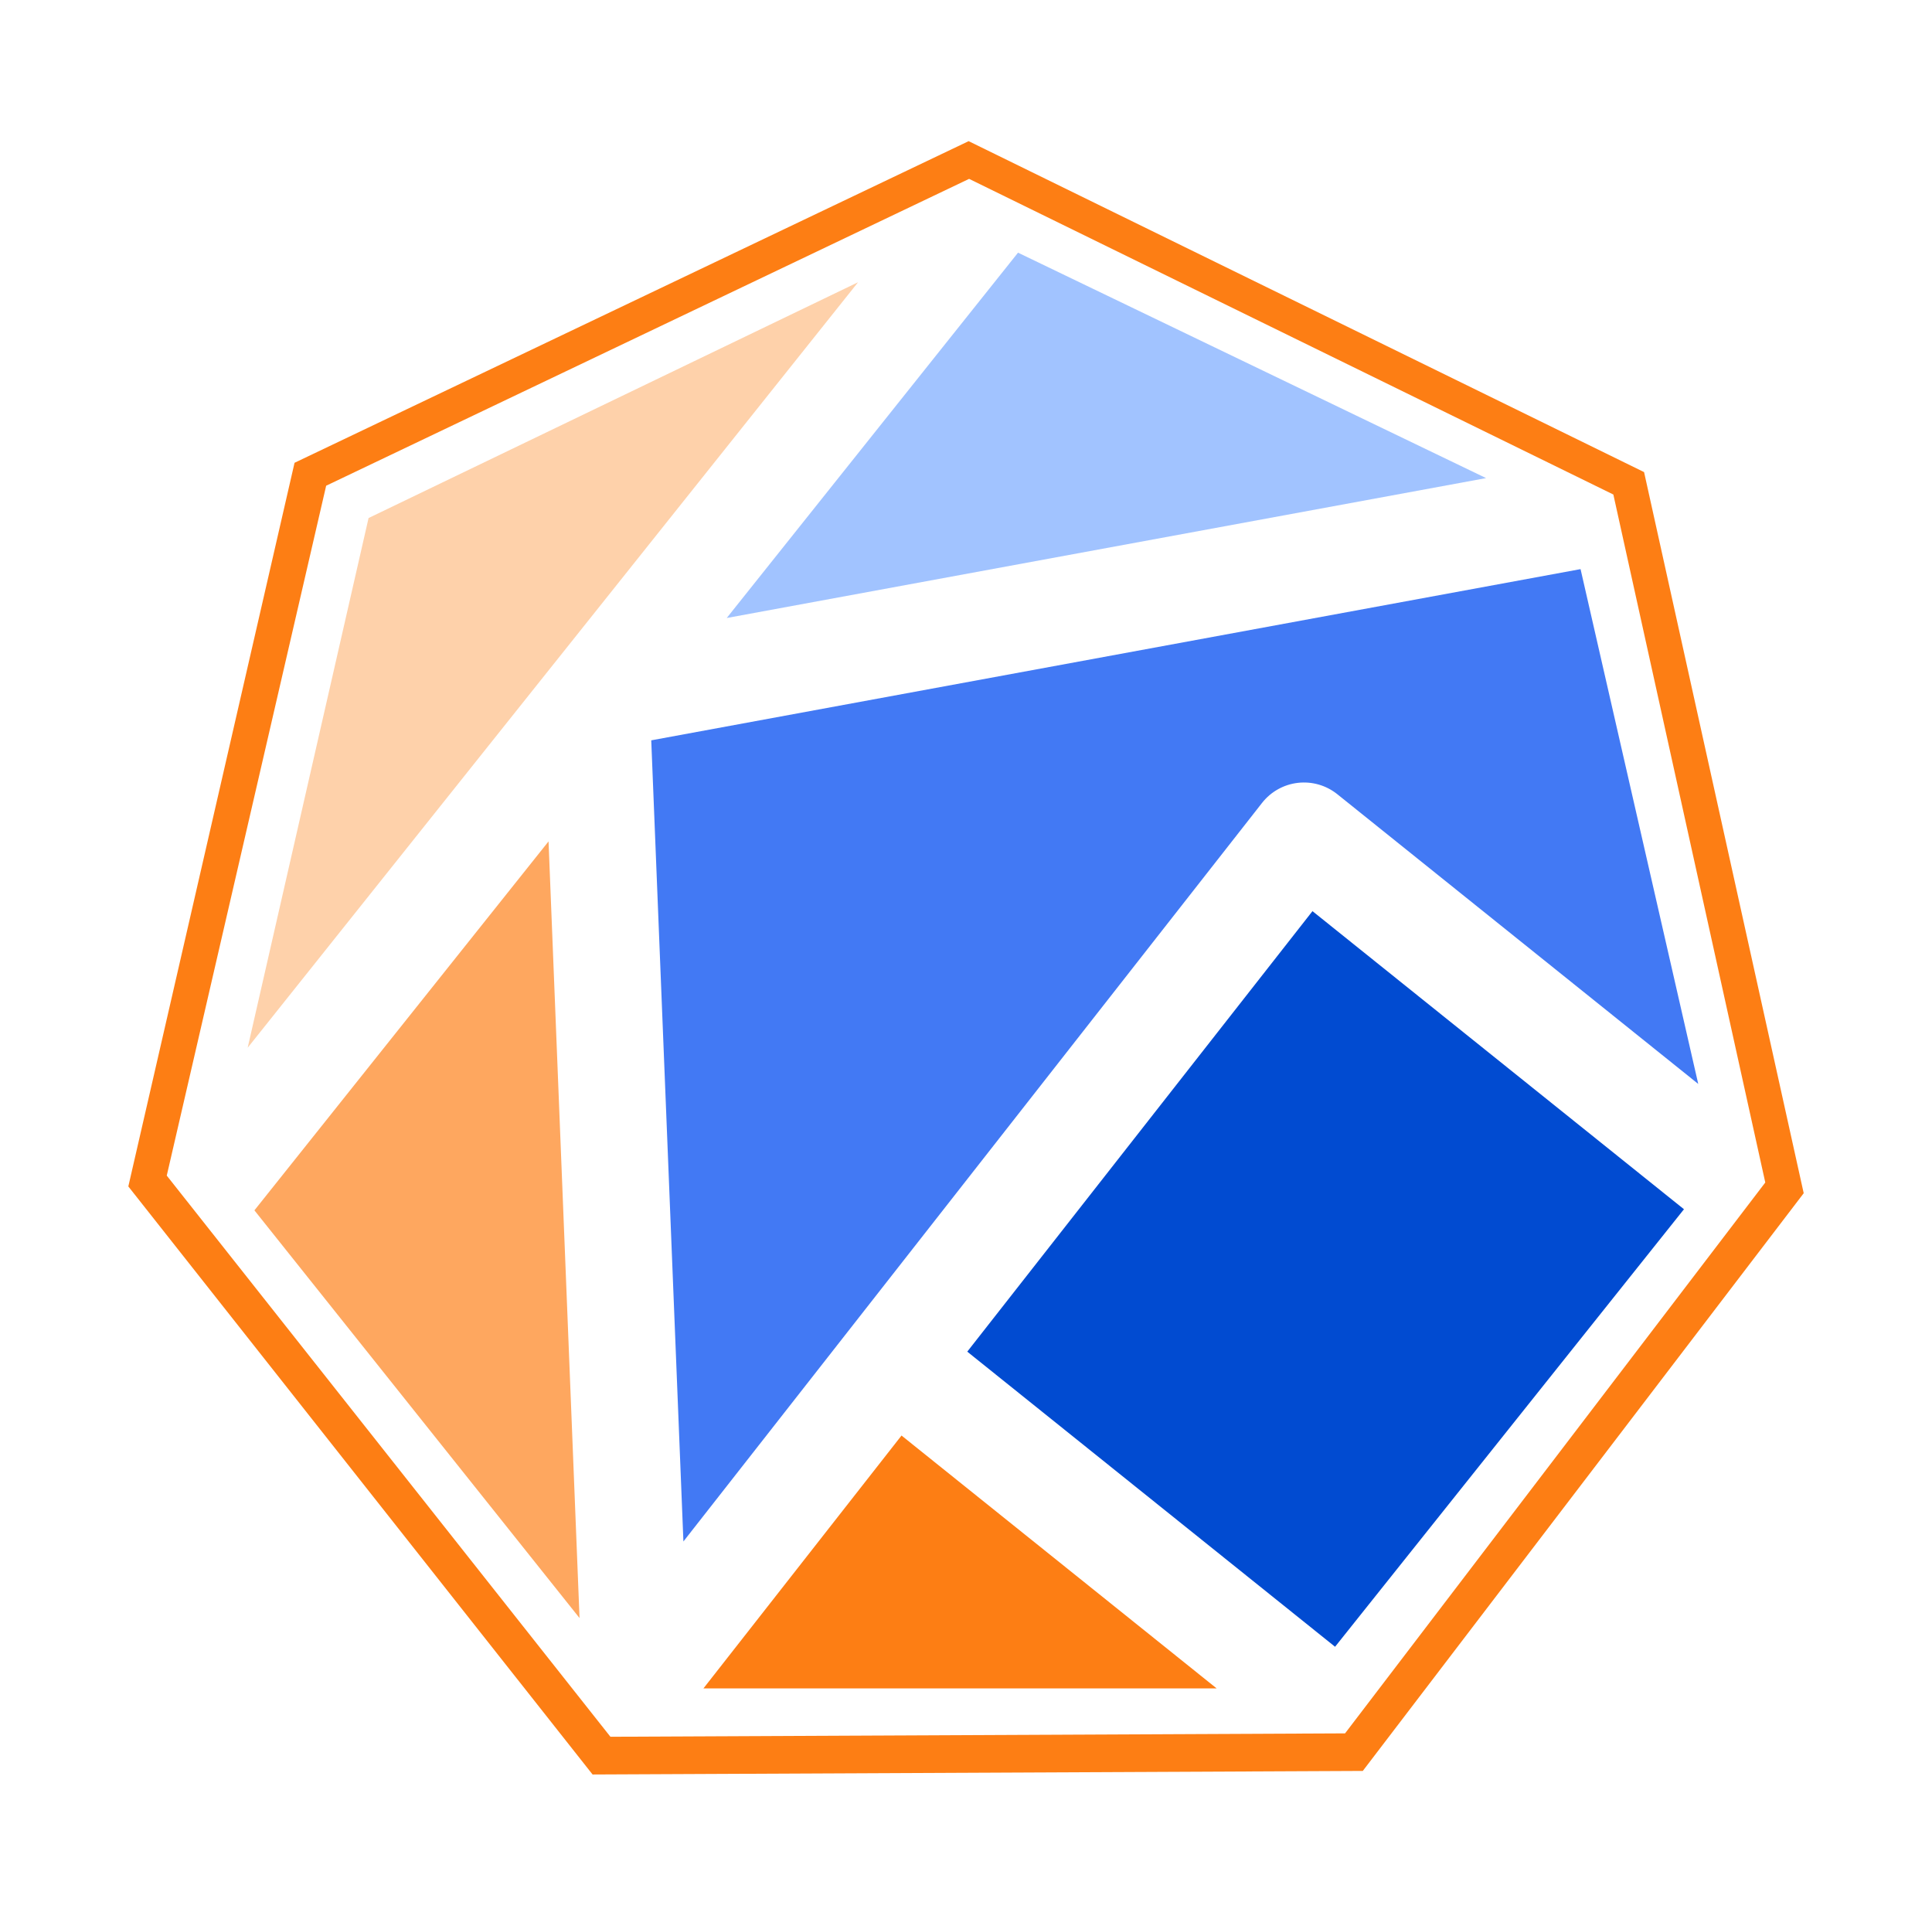
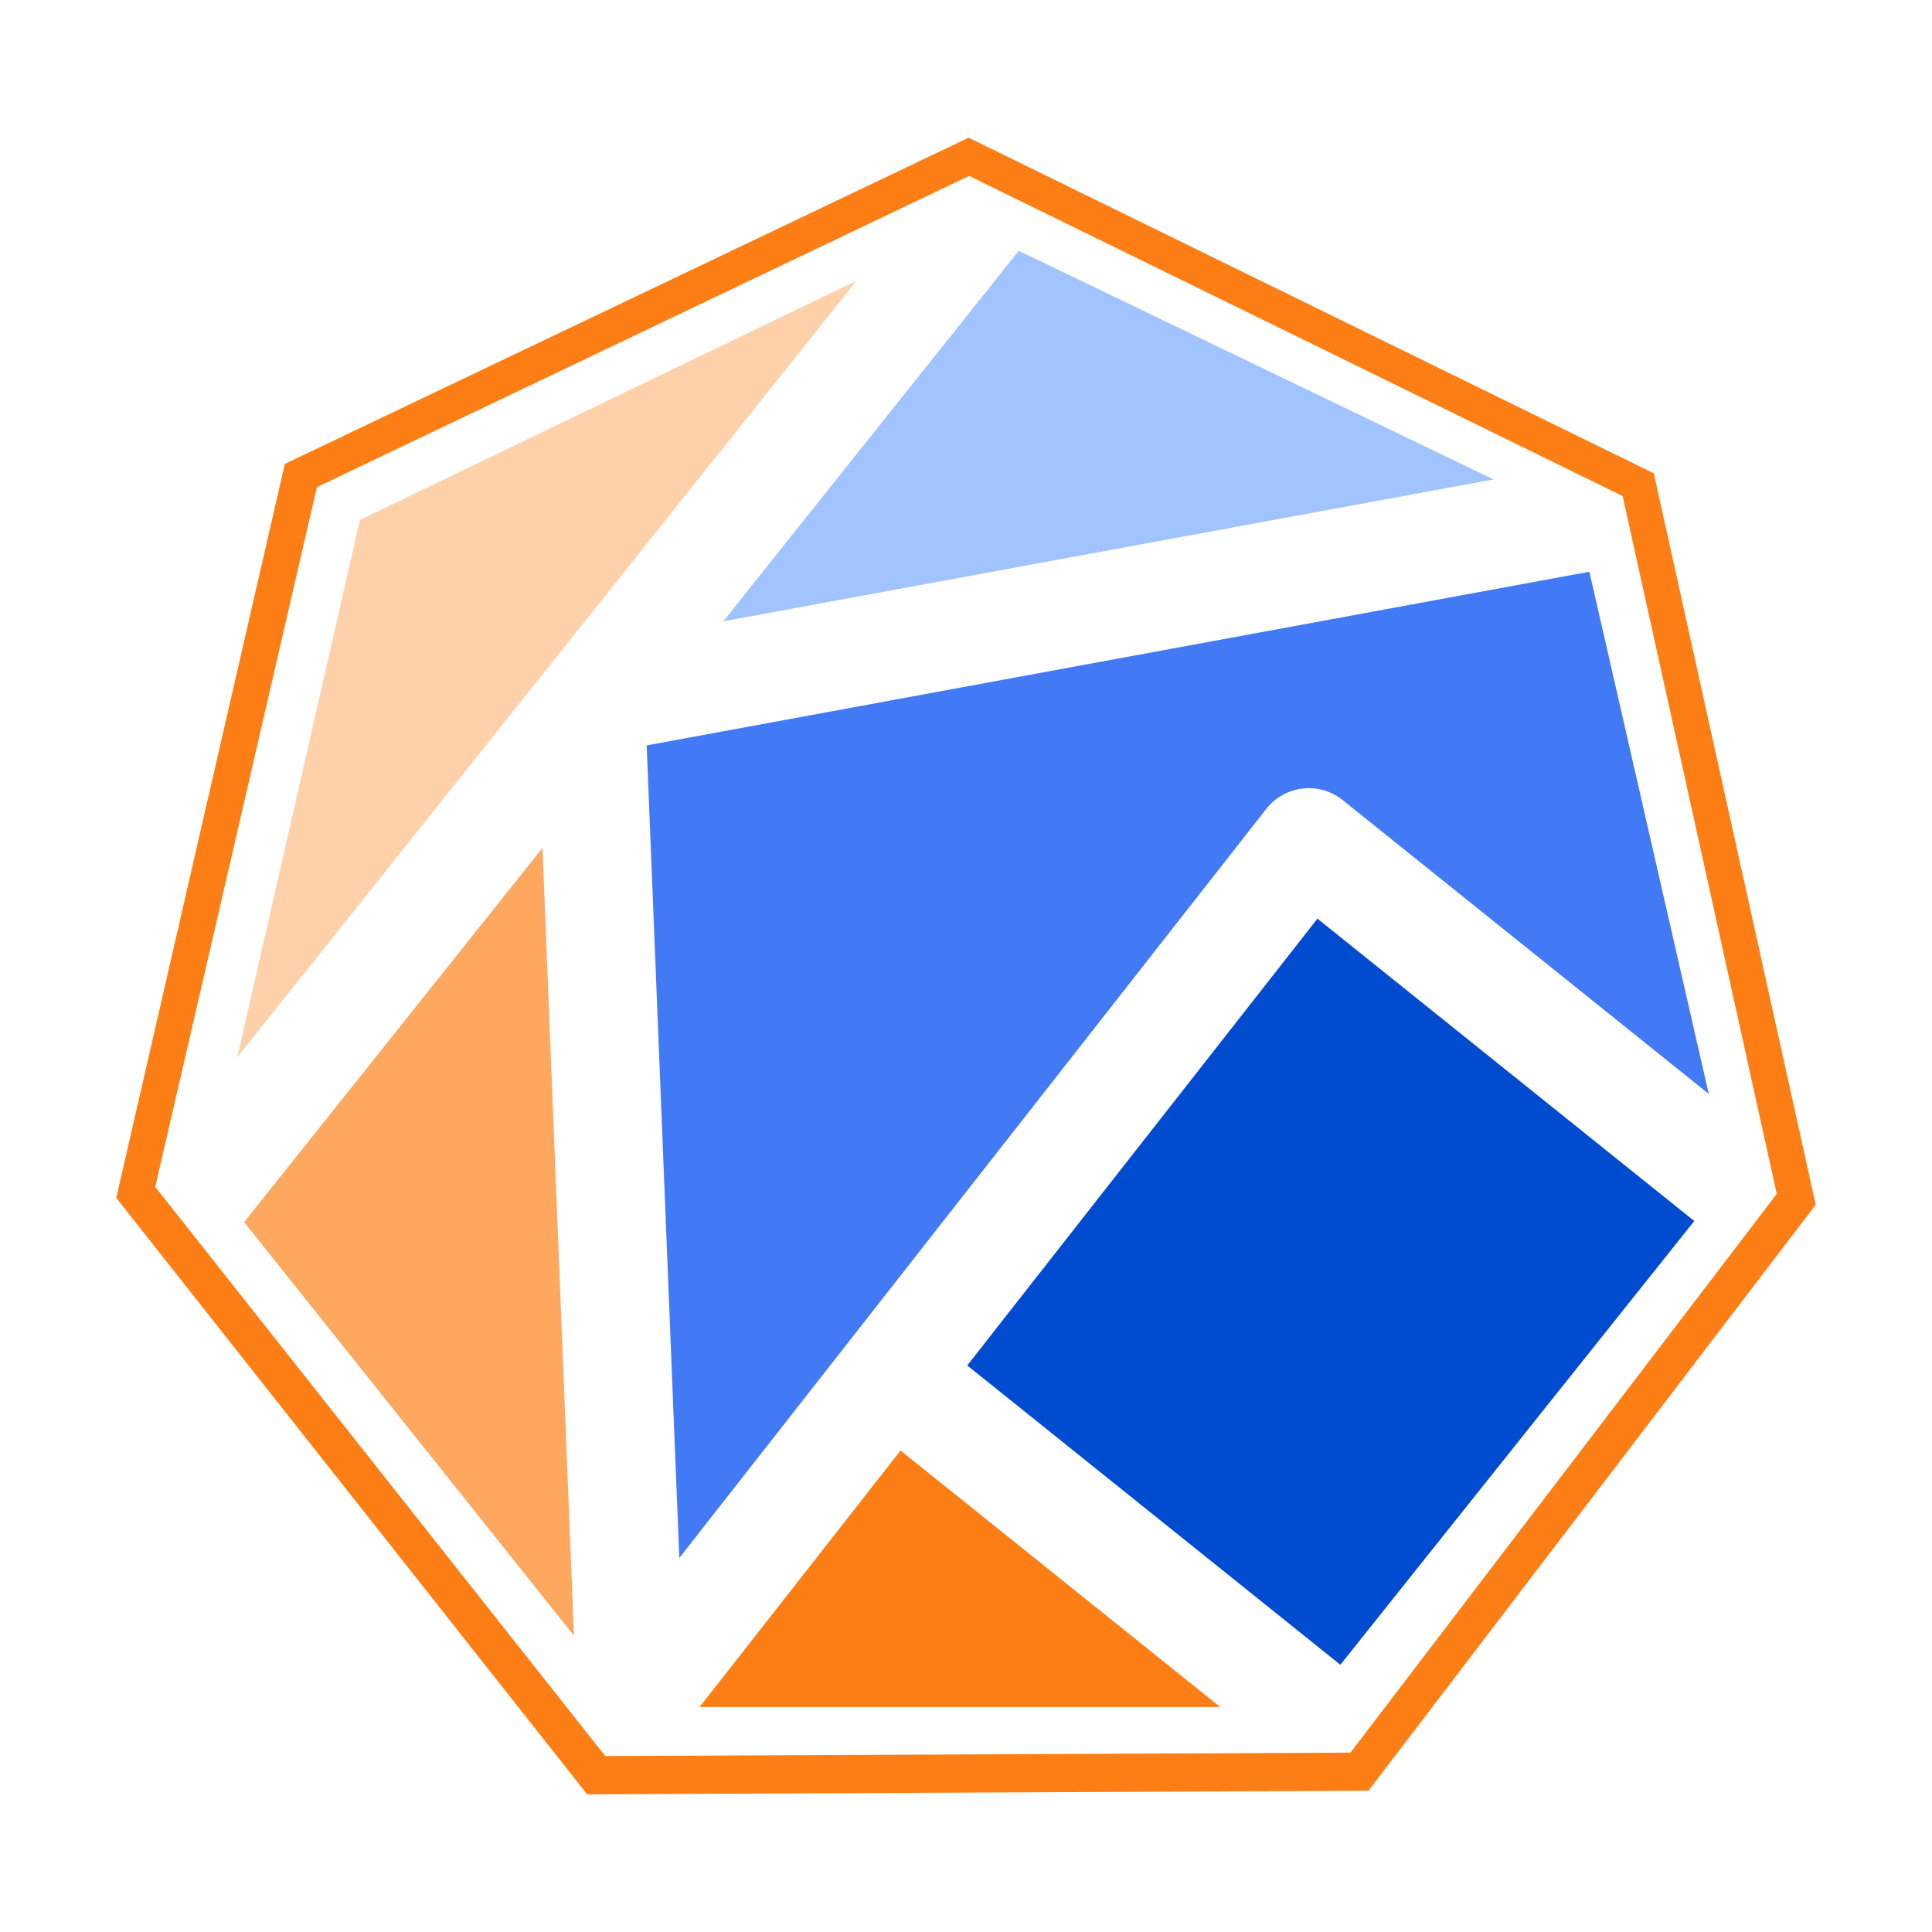
- <svg xmlns="http://www.w3.org/2000/svg" version="1.1" viewBox="0 0 276.93 274.55">
-   <g data-name="Layer 2">
+ <svg xmlns="http://www.w3.org/2000/svg" width="256" height="256" version="1.1" viewBox="0 0 256 256">
+   <g transform="matrix(.93773 0 0 .93773 -1.8455 -.7289)" data-name="Layer 2">
    <g transform="matrix(.97936 0 0 .97936 3.8584 4.6611)">
      <path d="m137.83 15.898-98.66 47.068-24.328 105.9 67.946 86.057 112.73-0.521 64.532-84.544-23.364-105.53zm0.068 5.519 94.291 46.193 22.237 100.68-61.505 80.616-107.52 0.496-64.934-82.121 23.33-100.96z" fill="#fd7e14" fill-opacity=".996" stroke-width="1.002" />
      <g transform="matrix(.90773 0 0 .90773 12.776 12.666)" data-name="Layer 1">
-         <g transform="matrix(1.265 0 0 1.265 -34.724 21.538)">
+         <g transform="matrix(1.265,0,0,1.265,-34.724,21.538)">
          <path d="m95.9 62.15 4.1 102.1 73.75-94.12a6.79 6.79 0 0 1 9.6-1.11l46 36.92-15-65.61z" fill="#4279f4" />
          <path d="m102.55 182.98h65.42l-40.17-32.23z" fill="#fd7e14" />
          <path d="m180.18 83.92-44 56.14 46.88 37.61 44.47-55.76z" fill="#014bd1" />
          <path d="m83.56 52.3 0.01-0.01 38.69-48.52-62.39 30.05-15.41 67.51z" fill="#fed1aa" />
          <path d="m45.32 122.05 41.44 51.96-3.95-98.98z" fill="#fea75f" />
          <path d="m202.31 28.73-59.66-28.73-37.13 46.56z" fill="#a1c3ff" />
        </g>
      </g>
    </g>
  </g>
</svg>
